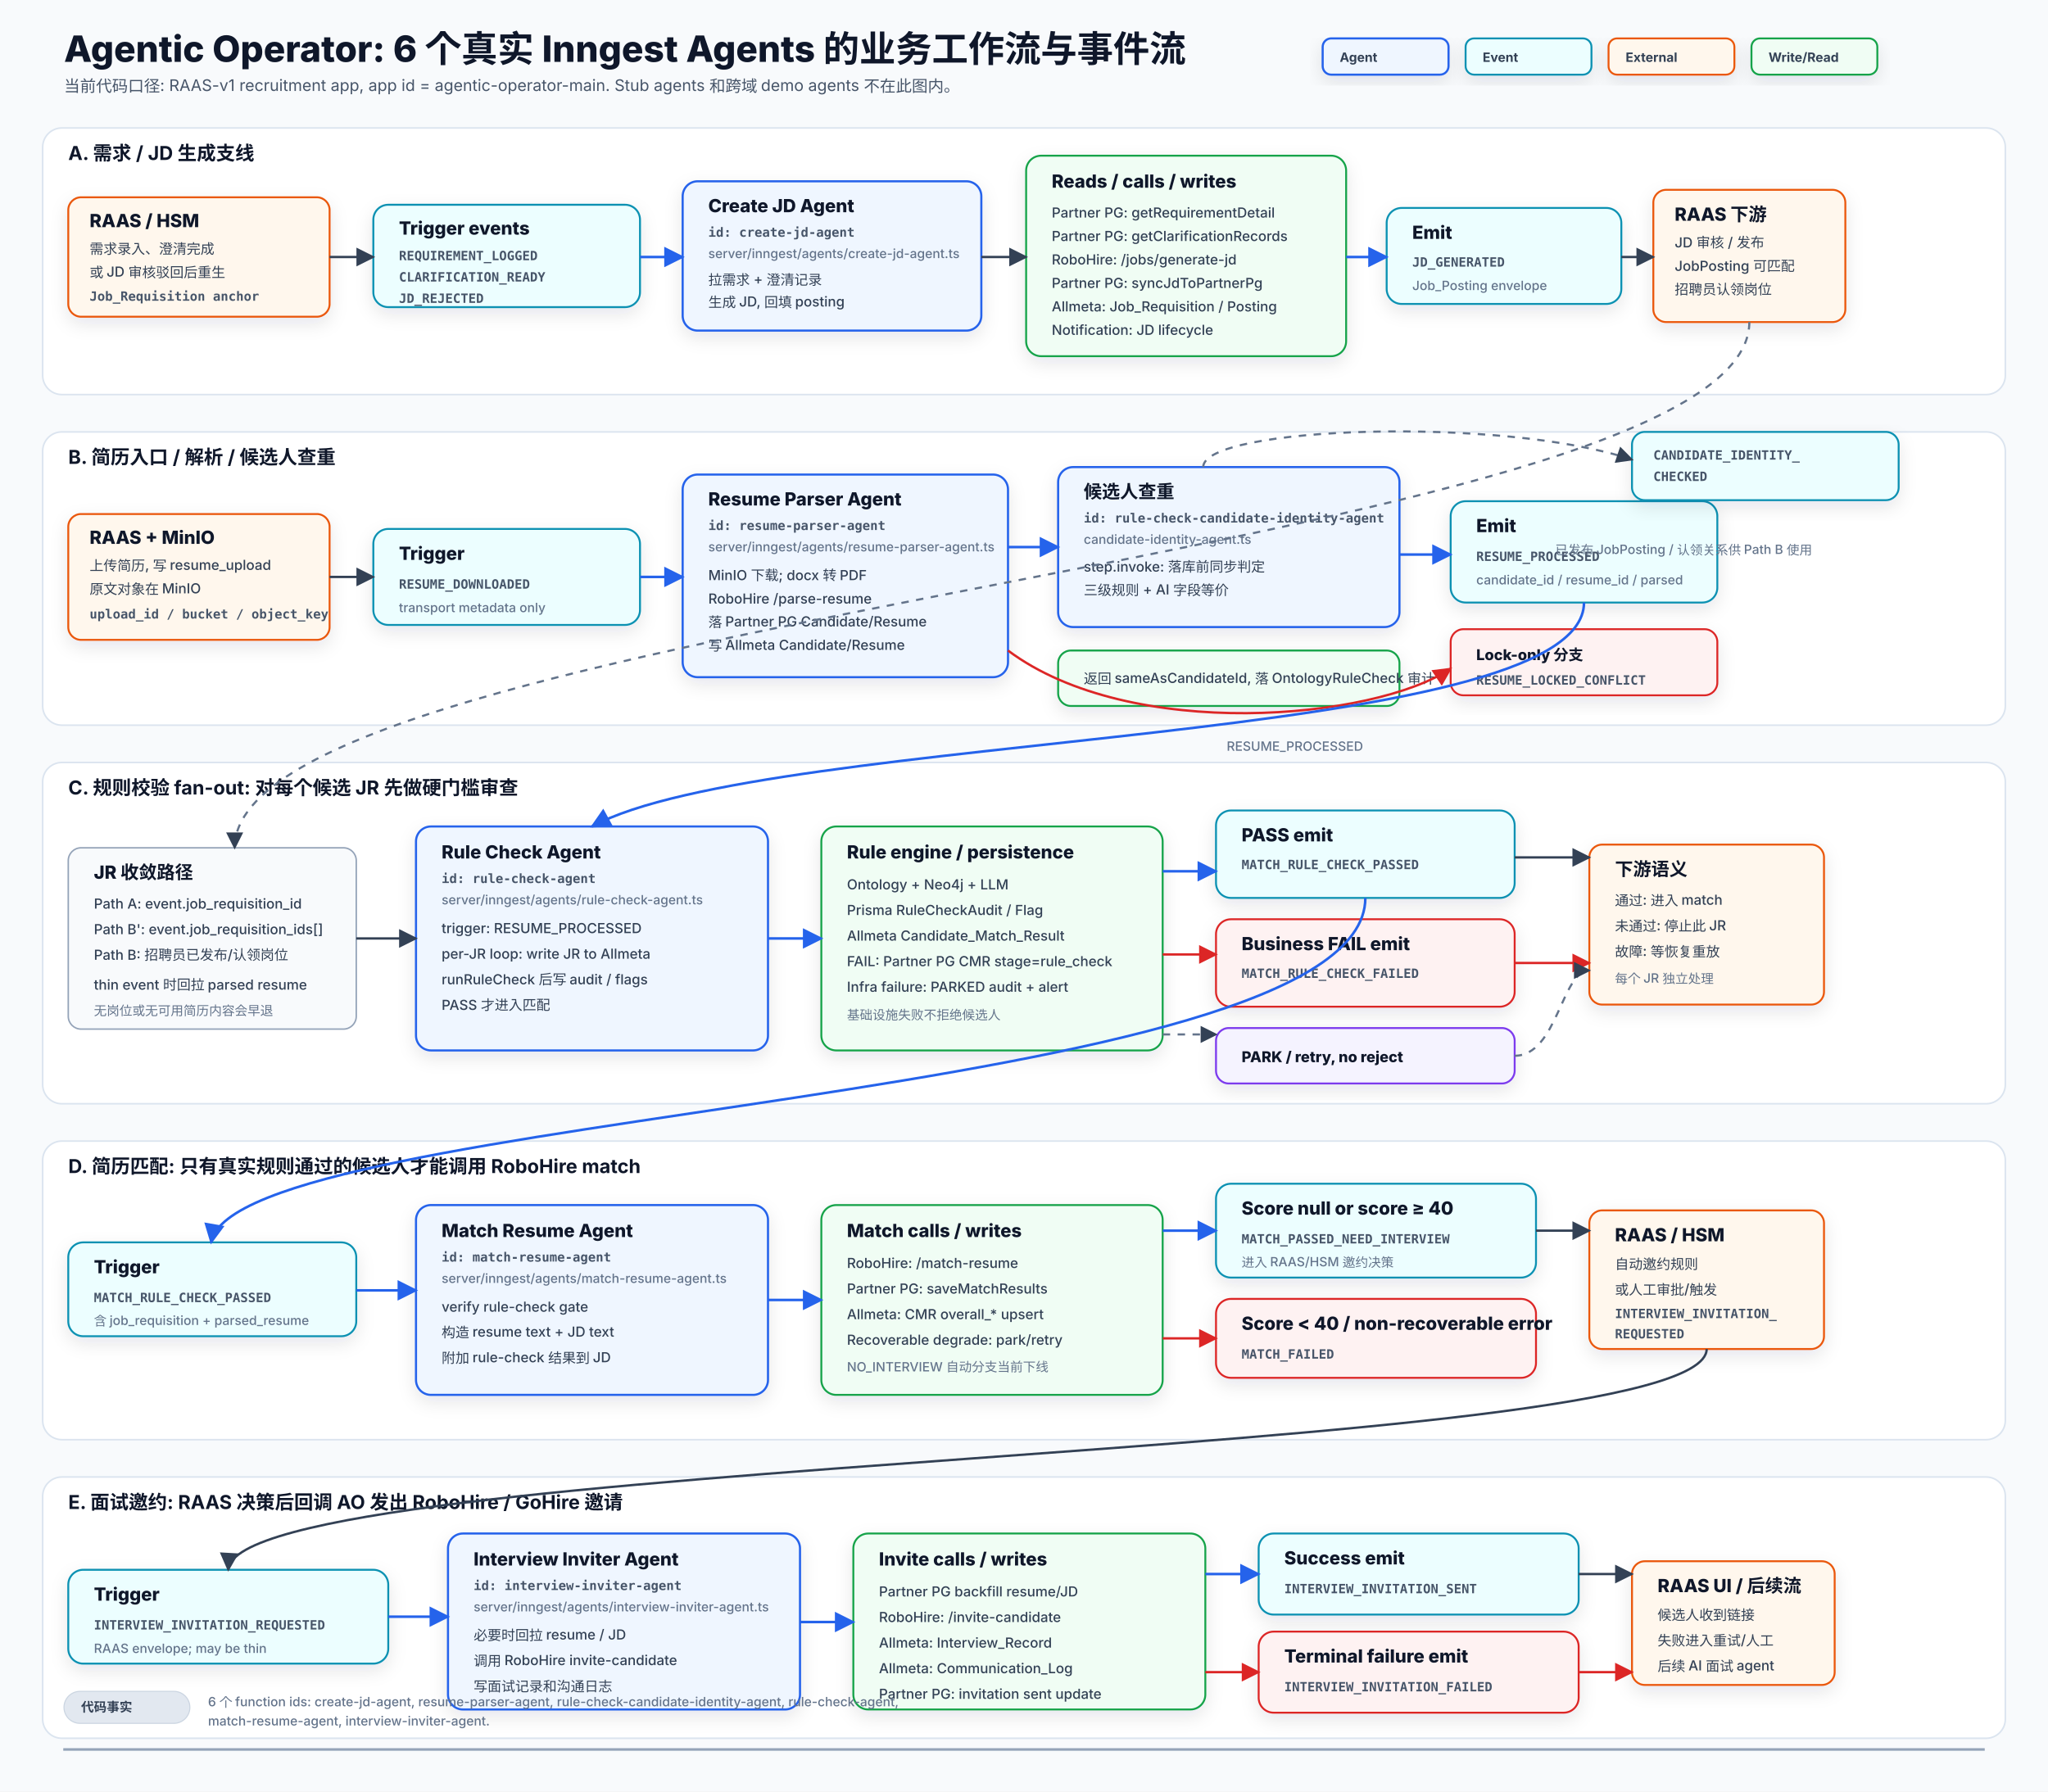
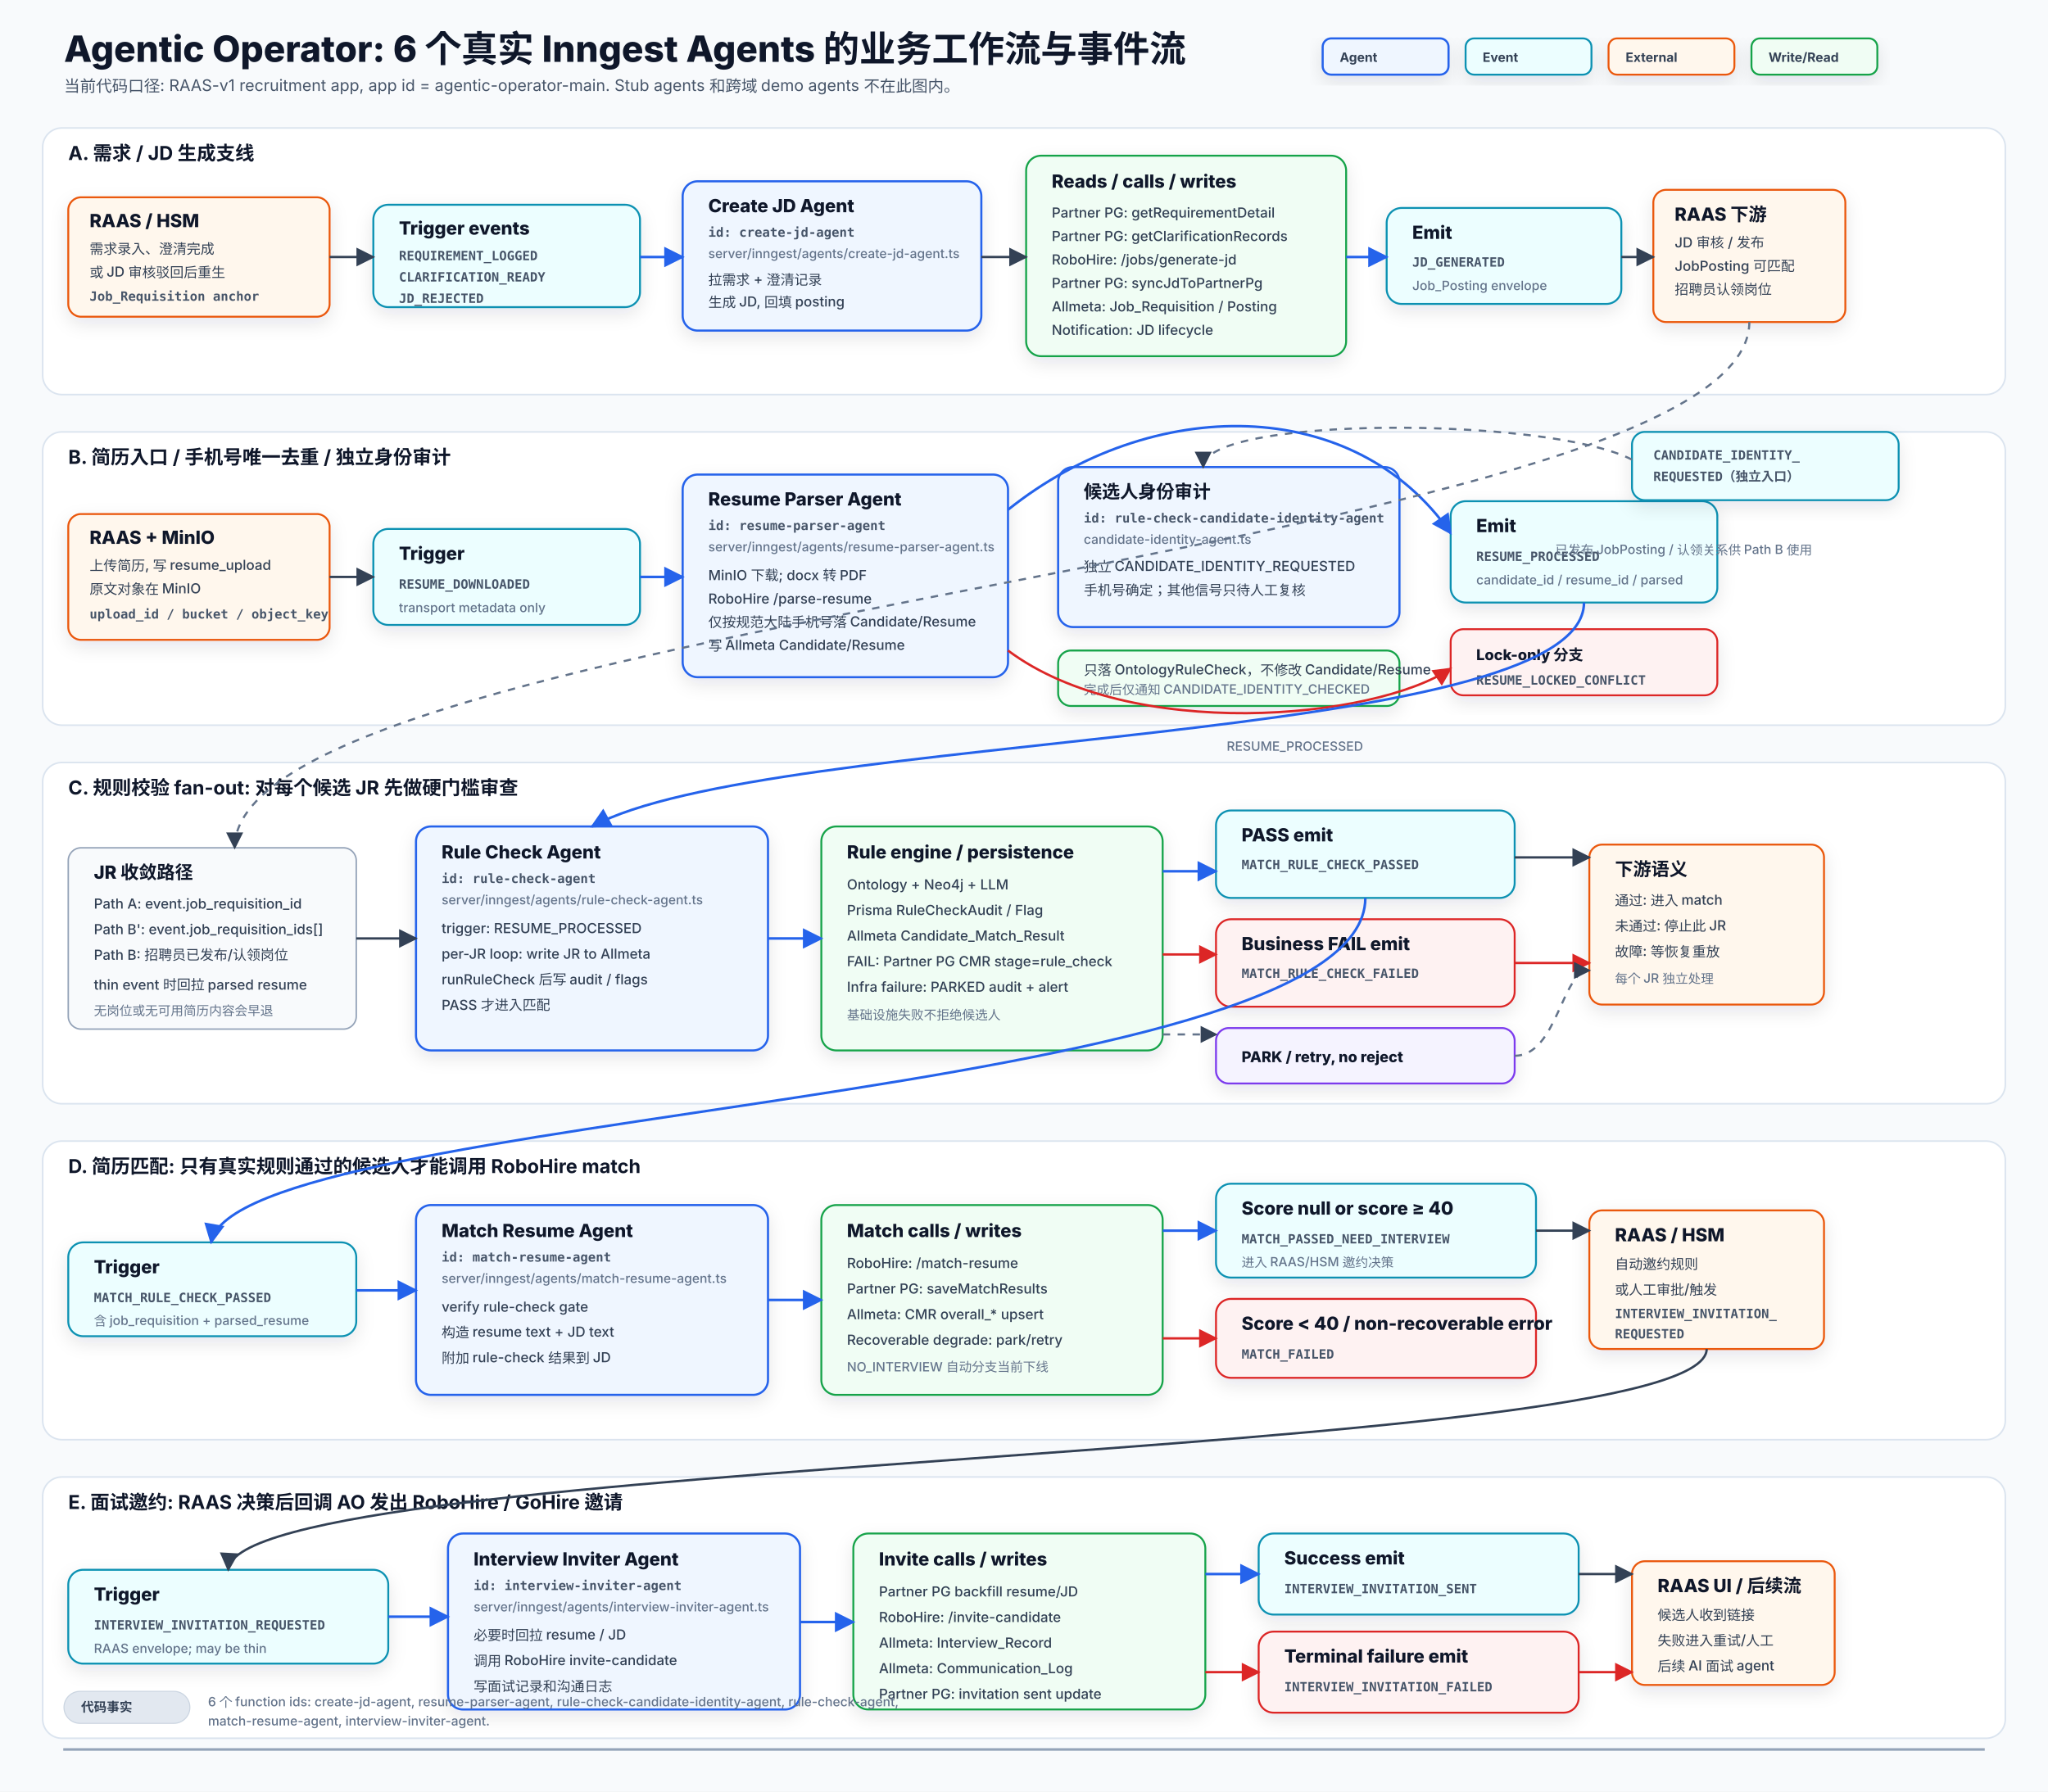
<svg xmlns="http://www.w3.org/2000/svg" width="1920" height="1680" viewBox="0 0 1920 1680" role="img" aria-labelledby="title desc">
  <defs>
    <marker id="arrow" viewBox="0 0 10 10" refX="9" refY="5" markerWidth="8" markerHeight="8" orient="auto-start-reverse">
      <path d="M 0 0 L 10 5 L 0 10 z" fill="#334155" />
    </marker>
    <marker id="arrow-blue" viewBox="0 0 10 10" refX="9" refY="5" markerWidth="8" markerHeight="8" orient="auto-start-reverse">
      <path d="M 0 0 L 10 5 L 0 10 z" fill="#2563eb" />
    </marker>
    <marker id="arrow-red" viewBox="0 0 10 10" refX="9" refY="5" markerWidth="8" markerHeight="8" orient="auto-start-reverse">
      <path d="M 0 0 L 10 5 L 0 10 z" fill="#dc2626" />
    </marker>
    <filter id="soft-shadow" x="-10%" y="-20%" width="120%" height="150%">
      <feDropShadow dx="0" dy="6" stdDeviation="8" flood-color="#0f172a" flood-opacity="0.10" />
    </filter>
    <style>
      .bg { fill: #f8fafc; }
      .lane { fill: #ffffff; stroke: #dbe4ef; stroke-width: 1.5; }
      .lane-title { font: 700 18px -apple-system, BlinkMacSystemFont, "Segoe UI", sans-serif; fill: #0f172a; }
      .title { font: 800 34px -apple-system, BlinkMacSystemFont, "Segoe UI", sans-serif; fill: #0f172a; }
      .subtitle { font: 400 15px -apple-system, BlinkMacSystemFont, "Segoe UI", sans-serif; fill: #475569; }
      .label { font: 600 13px -apple-system, BlinkMacSystemFont, "Segoe UI", sans-serif; fill: #334155; }
      .tiny { font: 500 12px -apple-system, BlinkMacSystemFont, "Segoe UI", sans-serif; fill: #64748b; }
      .body { font: 500 13px -apple-system, BlinkMacSystemFont, "Segoe UI", sans-serif; fill: #334155; }
      .body-strong { font: 800 14px -apple-system, BlinkMacSystemFont, "Segoe UI", sans-serif; fill: #0f172a; }
      .mono { font: 600 12px ui-monospace, SFMono-Regular, Menlo, Consolas, monospace; fill: #475569; }
      .node-title { font: 800 17px -apple-system, BlinkMacSystemFont, "Segoe UI", sans-serif; fill: #0f172a; }
      .agent { fill: #eff6ff; stroke: #2563eb; stroke-width: 2; filter: url(#soft-shadow); }
      .event { fill: #ecfeff; stroke: #0891b2; stroke-width: 1.8; filter: url(#soft-shadow); }
      .source { fill: #fff7ed; stroke: #ea580c; stroke-width: 1.8; filter: url(#soft-shadow); }
      .store { fill: #f0fdf4; stroke: #16a34a; stroke-width: 1.8; filter: url(#soft-shadow); }
      .stop { fill: #fef2f2; stroke: #dc2626; stroke-width: 1.8; filter: url(#soft-shadow); }
      .park { fill: #f5f3ff; stroke: #7c3aed; stroke-width: 1.8; filter: url(#soft-shadow); }
      .note { fill: #f8fafc; stroke: #94a3b8; stroke-width: 1.4; }
      .edge { fill: none; stroke: #334155; stroke-width: 2.2; marker-end: url(#arrow); }
      .edge-blue { fill: none; stroke: #2563eb; stroke-width: 2.4; marker-end: url(#arrow-blue); }
      .edge-red { fill: none; stroke: #dc2626; stroke-width: 2.2; marker-end: url(#arrow-red); }
      .edge-dash { fill: none; stroke: #64748b; stroke-width: 2; stroke-dasharray: 7 7; marker-end: url(#arrow); }
      .edge-soft { fill: none; stroke: #94a3b8; stroke-width: 1.8; marker-end: url(#arrow); }
      .pill { fill: #e2e8f0; stroke: #cbd5e1; stroke-width: 1; }
      .pill-text { font: 700 12px -apple-system, BlinkMacSystemFont, "Segoe UI", sans-serif; fill: #334155; }
    </style>
  </defs>
  <rect class="bg" x="0" y="0" width="1920" height="1680" />
  <text class="title" x="60" y="58">Agentic Operator: 6 个真实 Inngest Agents 的业务工作流与事件流</text>
  <text class="subtitle" x="60" y="86">当前代码口径: RAAS-v1 recruitment app, app id = agentic-operator-main. Stub agents 和跨域 demo agents 不在此图内。</text>
  <g transform="translate(1240 36)">
    <rect class="agent" x="0" y="0" width="118" height="34" rx="8" />
    <text class="pill-text" x="16" y="22">Agent</text>
    <rect class="event" x="134" y="0" width="118" height="34" rx="8" />
    <text class="pill-text" x="150" y="22">Event</text>
    <rect class="source" x="268" y="0" width="118" height="34" rx="8" />
    <text class="pill-text" x="284" y="22">External</text>
    <rect class="store" x="402" y="0" width="118" height="34" rx="8" />
    <text class="pill-text" x="418" y="22">Write/Read</text>
  </g>
  <rect class="lane" x="40" y="120" width="1840" height="250" rx="18" />
  <text class="lane-title" x="64" y="150">A. 需求 / JD 生成支线</text>
  <rect class="source" x="64" y="185" width="245" height="112" rx="12" />
  <text class="node-title" x="84" y="213">RAAS / HSM</text>
  <text class="body" x="84" y="238">需求录入、澄清完成</text>
  <text class="body" x="84" y="260">或 JD 审核驳回后重生</text>
  <text class="mono" x="84" y="282">Job_Requisition anchor</text>
  <rect class="event" x="350" y="192" width="250" height="96" rx="14" />
  <text class="node-title" x="374" y="220">Trigger events</text>
  <text class="mono" x="374" y="244">REQUIREMENT_LOGGED</text>
  <text class="mono" x="374" y="264">CLARIFICATION_READY</text>
  <text class="mono" x="374" y="284">JD_REJECTED</text>
  <rect class="agent" x="640" y="170" width="280" height="140" rx="14" />
  <text class="node-title" x="664" y="199">Create JD Agent</text>
  <text class="mono" x="664" y="222">id: create-jd-agent</text>
  <text class="tiny" x="664" y="242">server/inngest/agents/create-jd-agent.ts</text>
  <text class="body" x="664" y="267">拉需求 + 澄清记录</text>
  <text class="body" x="664" y="288">生成 JD, 回填 posting</text>
  <rect class="store" x="962" y="146" width="300" height="188" rx="14" />
  <text class="node-title" x="986" y="176">Reads / calls / writes</text>
  <text class="body" x="986" y="204">Partner PG: getRequirementDetail</text>
  <text class="body" x="986" y="226">Partner PG: getClarificationRecords</text>
  <text class="body" x="986" y="248">RoboHire: /jobs/generate-jd</text>
  <text class="body" x="986" y="270">Partner PG: syncJdToPartnerPg</text>
  <text class="body" x="986" y="292">Allmeta: Job_Requisition / Posting</text>
  <text class="body" x="986" y="314">Notification: JD lifecycle</text>
  <rect class="event" x="1300" y="195" width="220" height="90" rx="14" />
  <text class="node-title" x="1324" y="224">Emit</text>
  <text class="mono" x="1324" y="250">JD_GENERATED</text>
  <text class="tiny" x="1324" y="272">Job_Posting envelope</text>
  <rect class="source" x="1550" y="178" width="180" height="124" rx="12" />
  <text class="node-title" x="1570" y="207">RAAS 下游</text>
  <text class="body" x="1570" y="232">JD 审核 / 发布</text>
  <text class="body" x="1570" y="254">JobPosting 可匹配</text>
  <text class="body" x="1570" y="276">招聘员认领岗位</text>
  <path class="edge" d="M309 241 H350" />
  <path class="edge-blue" d="M600 241 H640" />
  <path class="edge" d="M920 241 H962" />
  <path class="edge-blue" d="M1262 241 H1300" />
  <path class="edge" d="M1520 241 H1550" />
  <rect class="lane" x="40" y="405" width="1840" height="275" rx="18" />
-   <text class="lane-title" x="64" y="435">B. 简历入口 / 解析 / 候选人查重</text>
+   <text class="lane-title" x="64" y="435">B. 简历入口 / 手机号唯一去重 / 独立身份审计</text>
  <rect class="source" x="64" y="482" width="245" height="118" rx="12" />
  <text class="node-title" x="84" y="510">RAAS + MinIO</text>
  <text class="body" x="84" y="535">上传简历, 写 resume_upload</text>
  <text class="body" x="84" y="557">原文对象在 MinIO</text>
  <text class="mono" x="84" y="580">upload_id / bucket / object_key</text>
  <rect class="event" x="350" y="496" width="250" height="90" rx="14" />
  <text class="node-title" x="374" y="525">Trigger</text>
  <text class="mono" x="374" y="552">RESUME_DOWNLOADED</text>
  <text class="tiny" x="374" y="574">transport metadata only</text>
  <rect class="agent" x="640" y="445" width="305" height="190" rx="14" />
  <text class="node-title" x="664" y="474">Resume Parser Agent</text>
  <text class="mono" x="664" y="497">id: resume-parser-agent</text>
  <text class="tiny" x="664" y="517">server/inngest/agents/resume-parser-agent.ts</text>
  <text class="body" x="664" y="544">MinIO 下载; docx 转 PDF</text>
  <text class="body" x="664" y="566">RoboHire /parse-resume</text>
-   <text class="body" x="664" y="588">落 Partner PG Candidate/Resume</text>
+   <text class="body" x="664" y="588">仅按规范大陆手机号落 Candidate/Resume</text>
  <text class="body" x="664" y="610">写 Allmeta Candidate/Resume</text>
  <rect class="agent" x="992" y="438" width="320" height="150" rx="14" />
-   <text class="node-title" x="1016" y="467">候选人查重</text>
+   <text class="node-title" x="1016" y="467">候选人身份审计</text>
  <text class="mono" x="1016" y="490">id: rule-check-candidate-identity-agent</text>
  <text class="tiny" x="1016" y="510">candidate-identity-agent.ts</text>
-   <text class="body" x="1016" y="536">step.invoke: 落库前同步判定</text>
-   <text class="body" x="1016" y="558">三级规则 + AI 字段等价</text>
+   <text class="body" x="1016" y="536">独立 CANDIDATE_IDENTITY_REQUESTED</text>
+   <text class="body" x="1016" y="558">手机号确定；其他信号只待人工复核</text>
  <rect class="store" x="992" y="610" width="320" height="52" rx="12" />
-   <text class="body" x="1016" y="641">返回 sameAsCandidateId, 落 OntologyRuleCheck 审计</text>
+   <text class="body" x="1016" y="633">只落 OntologyRuleCheck，不修改 Candidate/Resume</text>
+   <text class="tiny" x="1016" y="651">完成后仅通知 CANDIDATE_IDENTITY_CHECKED</text>
  <rect class="event" x="1360" y="470" width="250" height="95" rx="14" />
  <text class="node-title" x="1384" y="499">Emit</text>
  <text class="mono" x="1384" y="526">RESUME_PROCESSED</text>
  <text class="tiny" x="1384" y="548">candidate_id / resume_id / parsed</text>
  <rect class="stop" x="1360" y="590" width="250" height="62" rx="12" />
  <text class="body-strong" x="1384" y="619">Lock-only 分支</text>
  <text class="mono" x="1384" y="642">RESUME_LOCKED_CONFLICT</text>
  <rect class="event" x="1530" y="405" width="250" height="64" rx="12" />
  <text class="mono" x="1550" y="431">CANDIDATE_IDENTITY_</text>
-   <text class="mono" x="1550" y="451">CHECKED</text>
+   <text class="mono" x="1550" y="451">REQUESTED（独立入口）</text>
  <path class="edge" d="M309 541 H350" />
  <path class="edge-blue" d="M600 541 H640" />
-   <path class="edge-blue" d="M945 513 H992" />
-   <path class="edge-dash" d="M1128 438 C1128 400 1408 390 1530 431" />
-   <path class="edge-blue" d="M1312 520 H1360" />
+   <path class="edge-dash" d="M1530 431 C1450 390 1128 390 1128 438" />
+   <path class="edge-blue" d="M945 478 C1080 370 1270 370 1360 500" />
  <path class="edge-red" d="M945 610 C1060 696 1288 675 1360 627" />
  <rect class="lane" x="40" y="715" width="1840" height="320" rx="18" />
  <text class="lane-title" x="64" y="745">C. 规则校验 fan-out: 对每个候选 JR 先做硬门槛审查</text>
  <rect class="note" x="64" y="795" width="270" height="170" rx="12" />
  <text class="node-title" x="88" y="824">JR 收敛路径</text>
  <text class="body" x="88" y="852">Path A: event.job_requisition_id</text>
  <text class="body" x="88" y="876">Path B': event.job_requisition_ids[]</text>
  <text class="body" x="88" y="900">Path B: 招聘员已发布/认领岗位</text>
  <text class="body" x="88" y="928">thin event 时回拉 parsed resume</text>
  <text class="tiny" x="88" y="952">无岗位或无可用简历内容会早退</text>
  <rect class="agent" x="390" y="775" width="330" height="210" rx="14" />
  <text class="node-title" x="414" y="805">Rule Check Agent</text>
  <text class="mono" x="414" y="828">id: rule-check-agent</text>
  <text class="tiny" x="414" y="848">server/inngest/agents/rule-check-agent.ts</text>
  <text class="body" x="414" y="875">trigger: RESUME_PROCESSED</text>
  <text class="body" x="414" y="899">per-JR loop: write JR to Allmeta</text>
  <text class="body" x="414" y="923">runRuleCheck 后写 audit / flags</text>
  <text class="body" x="414" y="947">PASS 才进入匹配</text>
  <rect class="store" x="770" y="775" width="320" height="210" rx="14" />
  <text class="node-title" x="794" y="805">Rule engine / persistence</text>
  <text class="body" x="794" y="834">Ontology + Neo4j + LLM</text>
  <text class="body" x="794" y="858">Prisma RuleCheckAudit / Flag</text>
  <text class="body" x="794" y="882">Allmeta Candidate_Match_Result</text>
  <text class="body" x="794" y="906">FAIL: Partner PG CMR stage=rule_check</text>
  <text class="body" x="794" y="930">Infra failure: PARKED audit + alert</text>
  <text class="tiny" x="794" y="956">基础设施失败不拒绝候选人</text>
  <rect class="event" x="1140" y="760" width="280" height="82" rx="14" />
  <text class="node-title" x="1164" y="789">PASS emit</text>
  <text class="mono" x="1164" y="815">MATCH_RULE_CHECK_PASSED</text>
  <rect class="stop" x="1140" y="862" width="280" height="82" rx="14" />
  <text class="node-title" x="1164" y="891">Business FAIL emit</text>
  <text class="mono" x="1164" y="917">MATCH_RULE_CHECK_FAILED</text>
  <rect class="park" x="1140" y="964" width="280" height="52" rx="12" />
  <text class="body-strong" x="1164" y="996">PARK / retry, no reject</text>
  <rect class="source" x="1490" y="792" width="220" height="150" rx="12" />
  <text class="node-title" x="1514" y="821">下游语义</text>
  <text class="body" x="1514" y="849">通过: 进入 match</text>
  <text class="body" x="1514" y="873">未通过: 停止此 JR</text>
  <text class="body" x="1514" y="897">故障: 等恢复重放</text>
  <text class="tiny" x="1514" y="922">每个 JR 独立处理</text>
  <path class="edge-dash" d="M1640 302 C1640 520 220 578 220 795" />
  <text class="tiny" x="1458" y="520">已发布 JobPosting / 认领关系供 Path B 使用</text>
  <path class="edge-blue" d="M1485 565 C1485 700 720 685 555 775" />
  <text class="tiny" x="1150" y="704">RESUME_PROCESSED</text>
  <path class="edge" d="M334 880 H390" />
  <path class="edge-blue" d="M720 880 H770" />
  <path class="edge-blue" d="M1090 817 H1140" />
  <path class="edge-red" d="M1090 895 H1140" />
  <path class="edge-dash" d="M1090 970 H1140" />
  <path class="edge" d="M1420 804 H1490" />
  <path class="edge-red" d="M1420 903 H1490" />
  <path class="edge-dash" d="M1420 990 C1460 990 1464 910 1490 910" />
  <rect class="lane" x="40" y="1070" width="1840" height="280" rx="18" />
  <text class="lane-title" x="64" y="1100">D. 简历匹配: 只有真实规则通过的候选人才能调用 RoboHire match</text>
  <rect class="event" x="64" y="1165" width="270" height="88" rx="14" />
  <text class="node-title" x="88" y="1194">Trigger</text>
  <text class="mono" x="88" y="1221">MATCH_RULE_CHECK_PASSED</text>
  <text class="tiny" x="88" y="1243">含 job_requisition + parsed_resume</text>
  <rect class="agent" x="390" y="1130" width="330" height="178" rx="14" />
  <text class="node-title" x="414" y="1160">Match Resume Agent</text>
  <text class="mono" x="414" y="1183">id: match-resume-agent</text>
  <text class="tiny" x="414" y="1203">server/inngest/agents/match-resume-agent.ts</text>
  <text class="body" x="414" y="1230">verify rule-check gate</text>
  <text class="body" x="414" y="1254">构造 resume text + JD text</text>
  <text class="body" x="414" y="1278">附加 rule-check 结果到 JD</text>
  <rect class="store" x="770" y="1130" width="320" height="178" rx="14" />
  <text class="node-title" x="794" y="1160">Match calls / writes</text>
  <text class="body" x="794" y="1189">RoboHire: /match-resume</text>
  <text class="body" x="794" y="1213">Partner PG: saveMatchResults</text>
  <text class="body" x="794" y="1237">Allmeta: CMR overall_* upsert</text>
  <text class="body" x="794" y="1261">Recoverable degrade: park/retry</text>
  <text class="tiny" x="794" y="1286">NO_INTERVIEW 自动分支当前下线</text>
  <rect class="event" x="1140" y="1110" width="300" height="88" rx="14" />
  <text class="node-title" x="1164" y="1139">Score null or score ≥ 40</text>
  <text class="mono" x="1164" y="1166">MATCH_PASSED_NEED_INTERVIEW</text>
  <text class="tiny" x="1164" y="1188">进入 RAAS/HSM 邀约决策</text>
  <rect class="stop" x="1140" y="1218" width="300" height="74" rx="14" />
  <text class="node-title" x="1164" y="1247">Score &lt; 40 / non-recoverable error</text>
  <text class="mono" x="1164" y="1274">MATCH_FAILED</text>
  <rect class="source" x="1490" y="1135" width="220" height="130" rx="12" />
  <text class="node-title" x="1514" y="1164">RAAS / HSM</text>
  <text class="body" x="1514" y="1190">自动邀约规则</text>
  <text class="body" x="1514" y="1214">或人工审批/触发</text>
  <text class="mono" x="1514" y="1236">INTERVIEW_INVITATION_</text>
  <text class="mono" x="1514" y="1255">REQUESTED</text>
  <path class="edge-blue" d="M1280 842 C1280 1035 220 1040 198 1165" />
  <path class="edge-blue" d="M334 1210 H390" />
  <path class="edge-blue" d="M720 1219 H770" />
  <path class="edge-blue" d="M1090 1154 H1140" />
  <path class="edge-red" d="M1090 1255 H1140" />
  <path class="edge" d="M1440 1154 H1490" />
  <rect class="lane" x="40" y="1385" width="1840" height="245" rx="18" />
  <text class="lane-title" x="64" y="1415">E. 面试邀约: RAAS 决策后回调 AO 发出 RoboHire / GoHire 邀请</text>
  <rect class="event" x="64" y="1472" width="300" height="88" rx="14" />
  <text class="node-title" x="88" y="1501">Trigger</text>
  <text class="mono" x="88" y="1528">INTERVIEW_INVITATION_REQUESTED</text>
  <text class="tiny" x="88" y="1550">RAAS envelope; may be thin</text>
  <rect class="agent" x="420" y="1438" width="330" height="165" rx="14" />
  <text class="node-title" x="444" y="1468">Interview Inviter Agent</text>
  <text class="mono" x="444" y="1491">id: interview-inviter-agent</text>
  <text class="tiny" x="444" y="1511">server/inngest/agents/interview-inviter-agent.ts</text>
  <text class="body" x="444" y="1538">必要时回拉 resume / JD</text>
  <text class="body" x="444" y="1562">调用 RoboHire invite-candidate</text>
  <text class="body" x="444" y="1586">写面试记录和沟通日志</text>
  <rect class="store" x="800" y="1438" width="330" height="165" rx="14" />
  <text class="node-title" x="824" y="1468">Invite calls / writes</text>
  <text class="body" x="824" y="1497">Partner PG backfill resume/JD</text>
  <text class="body" x="824" y="1521">RoboHire: /invite-candidate</text>
  <text class="body" x="824" y="1545">Allmeta: Interview_Record</text>
  <text class="body" x="824" y="1569">Allmeta: Communication_Log</text>
  <text class="body" x="824" y="1593">Partner PG: invitation sent update</text>
  <rect class="event" x="1180" y="1438" width="300" height="76" rx="14" />
  <text class="node-title" x="1204" y="1467">Success emit</text>
  <text class="mono" x="1204" y="1494">INTERVIEW_INVITATION_SENT</text>
  <rect class="stop" x="1180" y="1530" width="300" height="76" rx="14" />
  <text class="node-title" x="1204" y="1559">Terminal failure emit</text>
  <text class="mono" x="1204" y="1586">INTERVIEW_INVITATION_FAILED</text>
  <rect class="source" x="1530" y="1464" width="190" height="116" rx="12" />
  <text class="node-title" x="1554" y="1493">RAAS UI / 后续流</text>
  <text class="body" x="1554" y="1519">候选人收到链接</text>
  <text class="body" x="1554" y="1543">失败进入重试/人工</text>
  <text class="body" x="1554" y="1567">后续 AI 面试 agent</text>
  <path class="edge" d="M1600 1265 C1600 1370 220 1365 214 1472" />
  <path class="edge-blue" d="M364 1516 H420" />
  <path class="edge-blue" d="M750 1521 H800" />
  <path class="edge-blue" d="M1130 1476 H1180" />
  <path class="edge-red" d="M1130 1568 H1180" />
  <path class="edge" d="M1480 1476 H1530" />
  <path class="edge-red" d="M1480 1568 H1530" />
  <rect class="note" x="60" y="1640" width="1800" height="1" rx="0" />
  <g transform="translate(60 1608)">
    <rect class="pill" x="0" y="-22" width="118" height="30" rx="15" />
    <text class="pill-text" x="16" y="-3">代码事实</text>
    <text class="tiny" x="135" y="-8">6 个 function ids: create-jd-agent, resume-parser-agent, rule-check-candidate-identity-agent, rule-check-agent,</text>
    <text class="tiny" x="135" y="10">match-resume-agent, interview-inviter-agent.</text>
  </g>
</svg>
